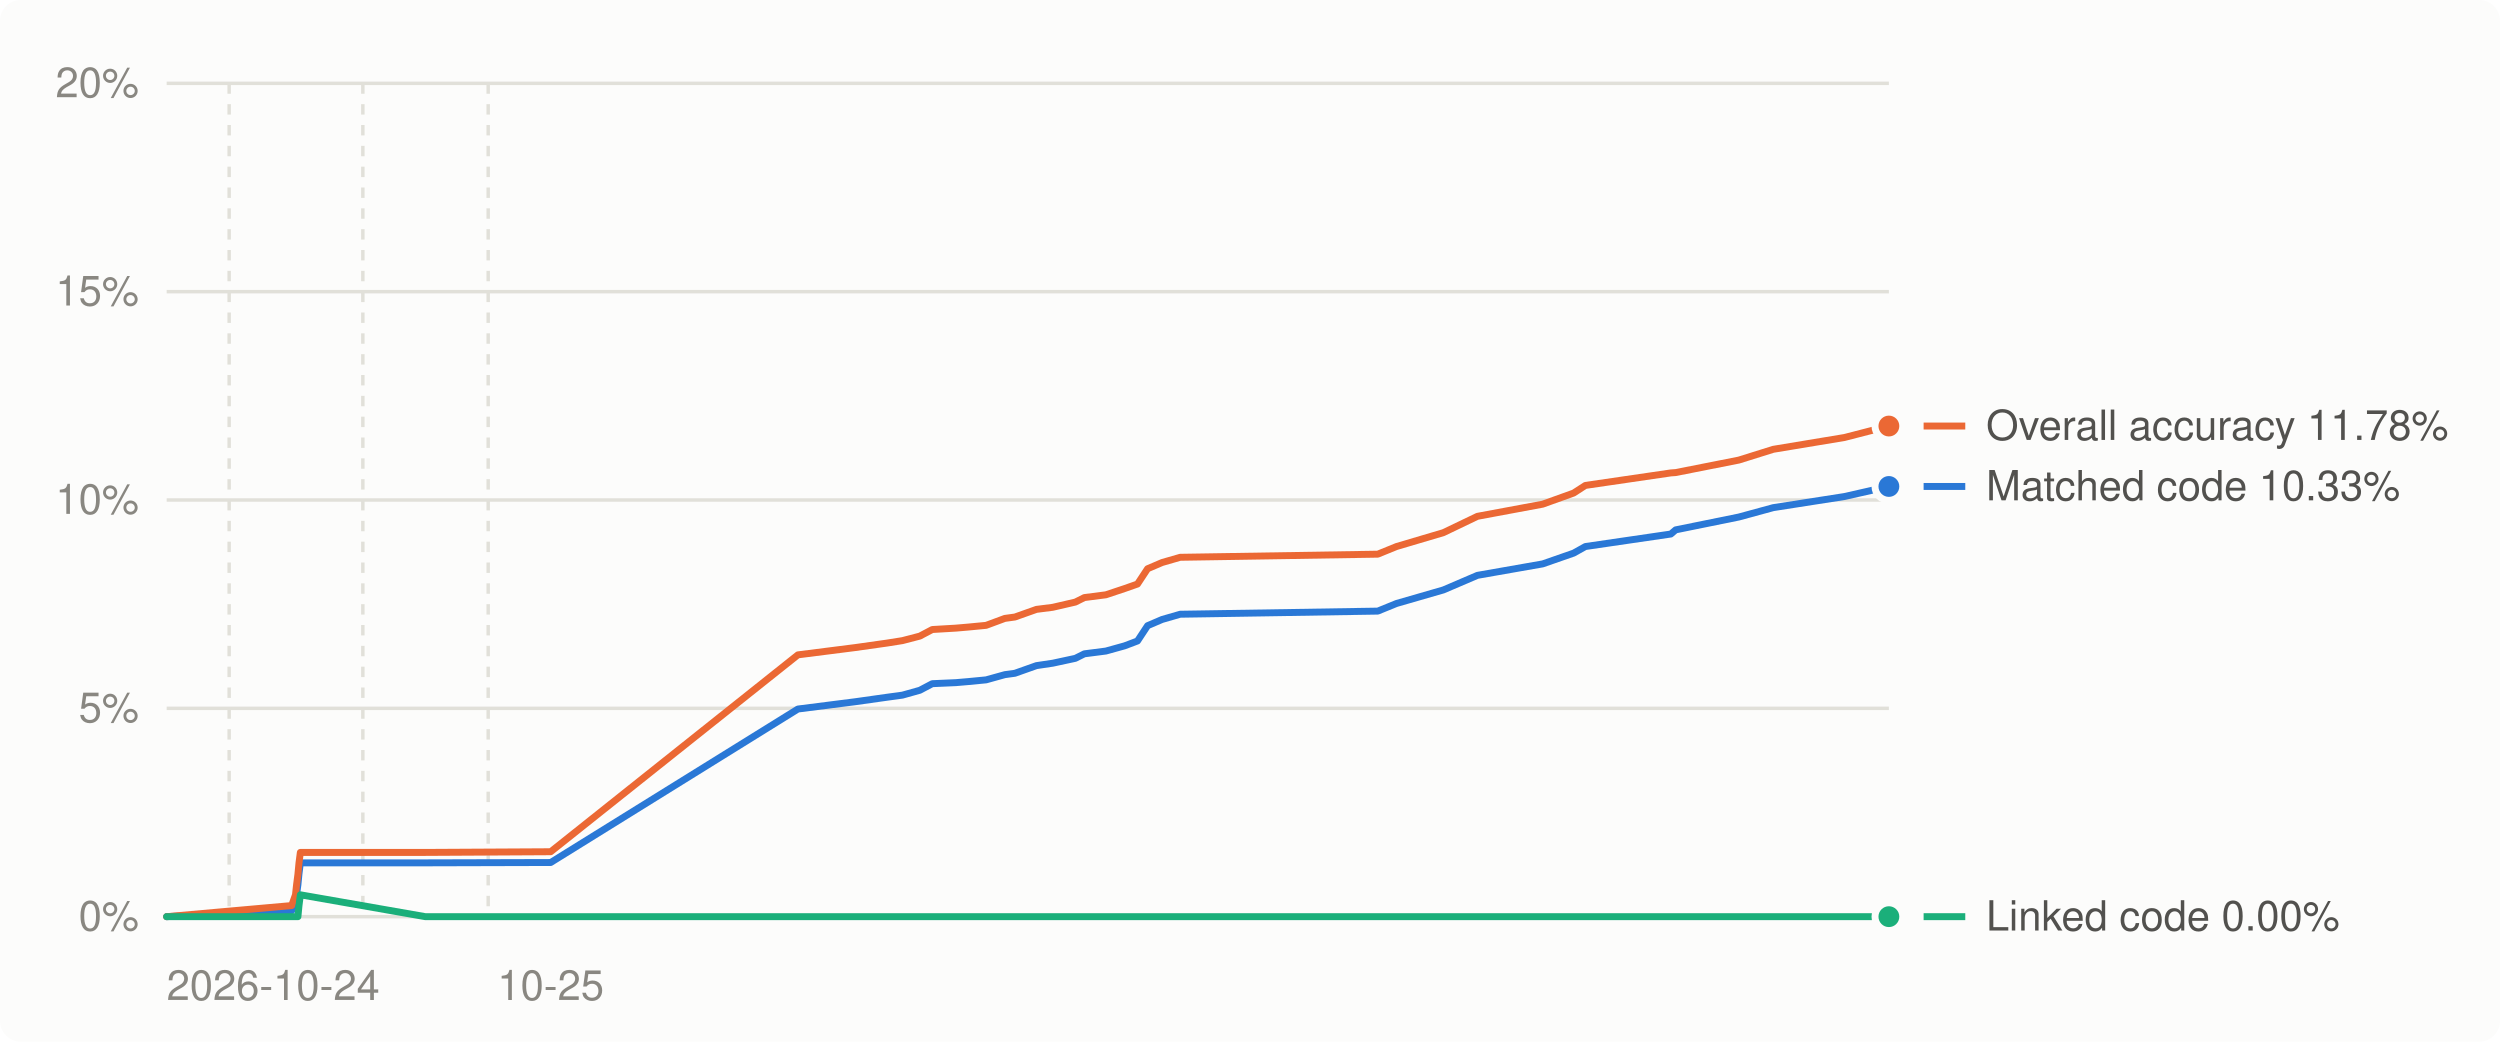
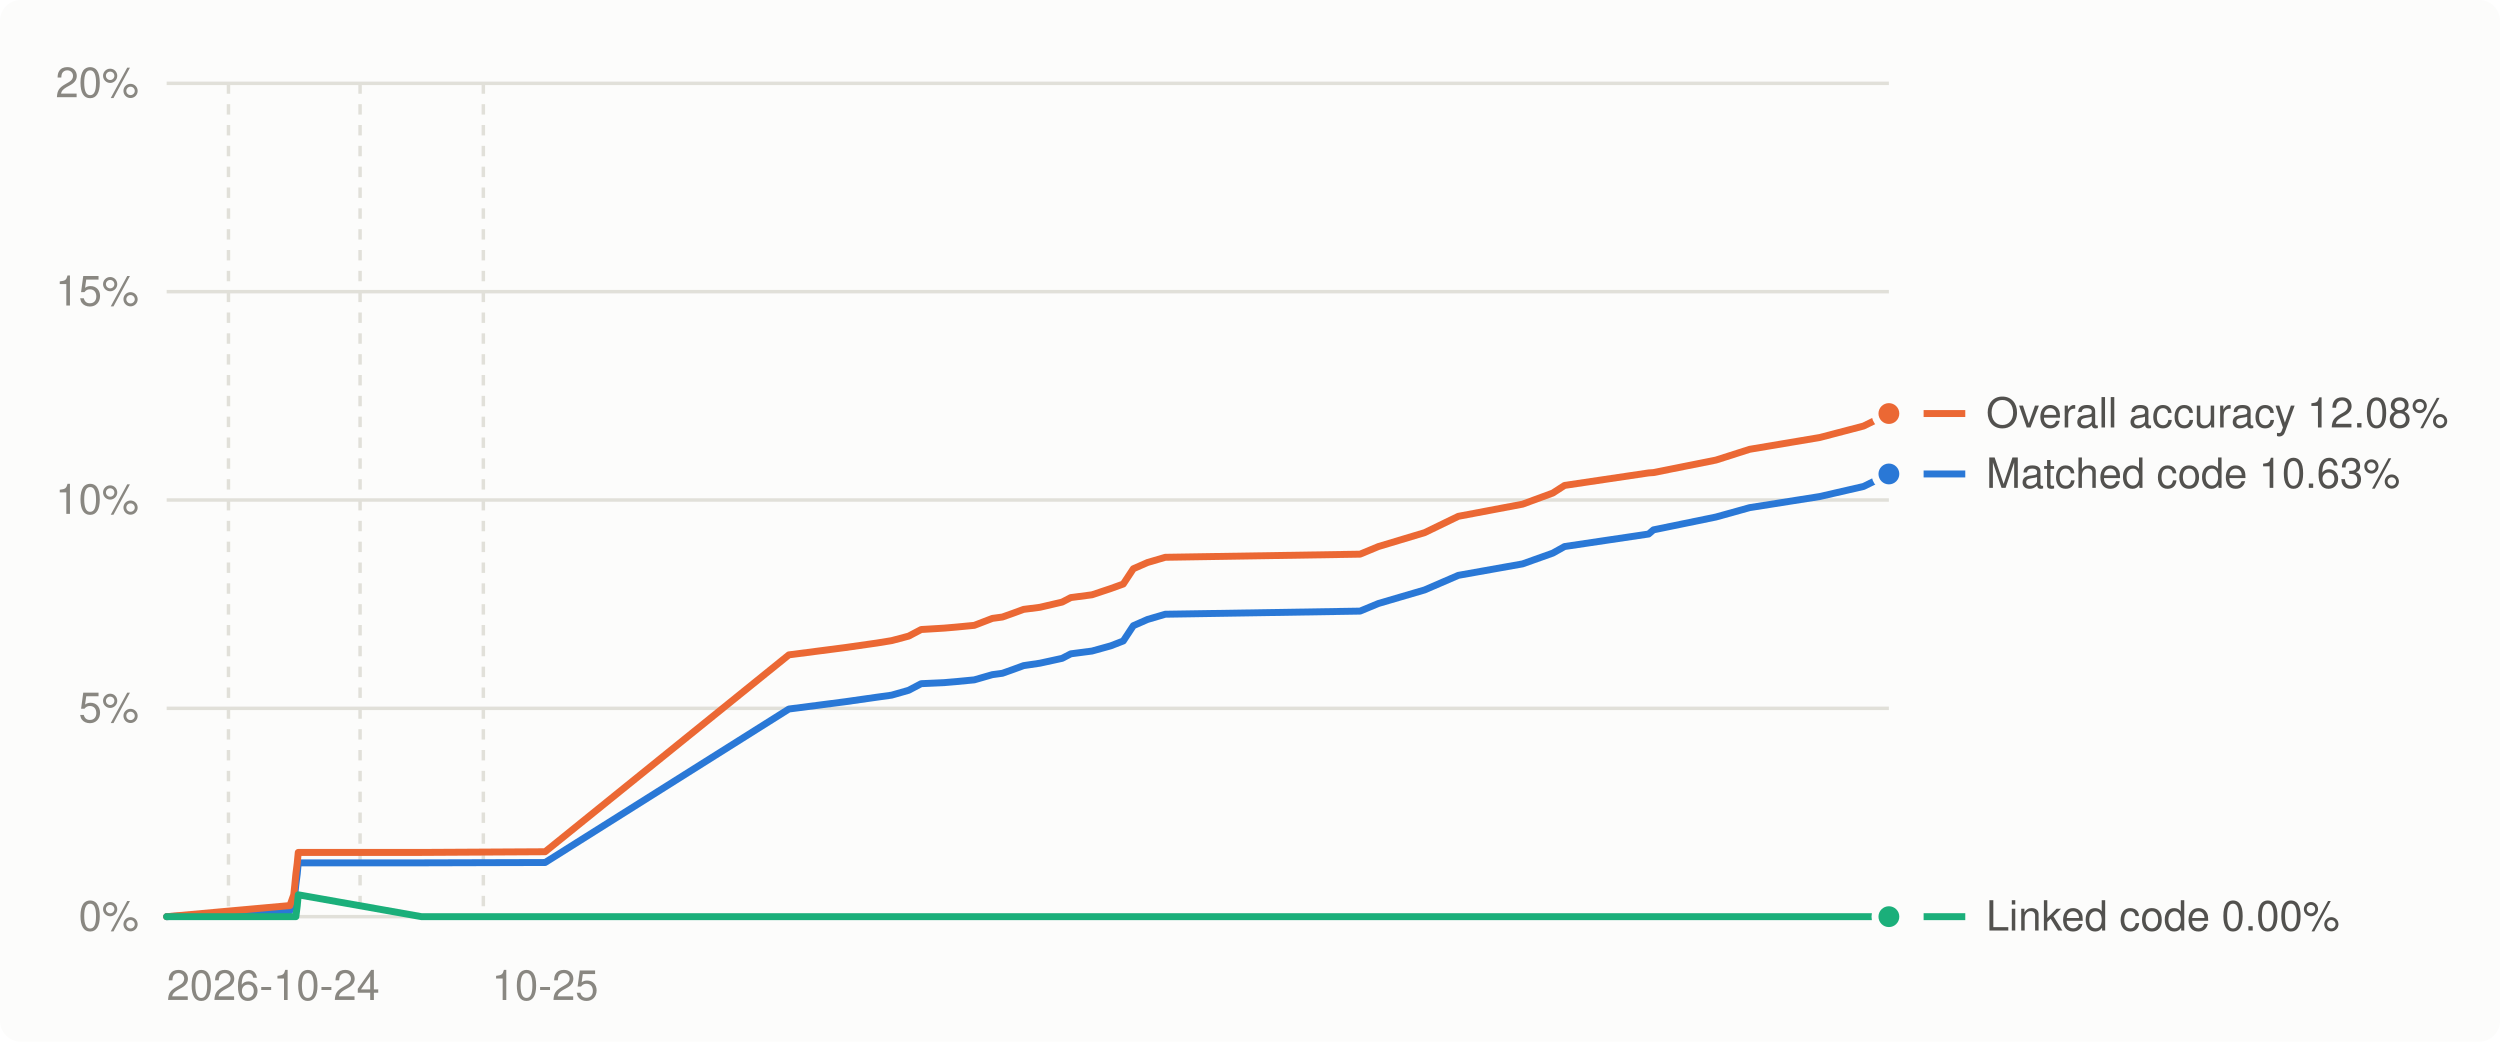
<svg xmlns="http://www.w3.org/2000/svg" viewBox="0 0 720 300" width="720" height="300" role="img" aria-label="Decompilation progress over time (USA)">
  <style>
.bg{fill:#fcfcfb}.grid{stroke:#e1e0d9}.muted{fill:#898781}.lbl{fill:#52514e}.ln0{stroke:#2a78d6}.dot0{fill:#2a78d6;stroke:#fcfcfb}.ln1{stroke:#eb6834}.dot1{fill:#eb6834;stroke:#fcfcfb}.ln2{stroke:#1baf7a}.dot2{fill:#1baf7a;stroke:#fcfcfb}
@media (prefers-color-scheme: dark){.bg{fill:#1a1a19}.grid{stroke:#2c2c2a}.muted{fill:#898781}.lbl{fill:#c3c2b7}.ln0{stroke:#3987e5}.dot0{fill:#3987e5;stroke:#1a1a19}.ln1{stroke:#d95926}.dot1{fill:#d95926;stroke:#1a1a19}.ln2{stroke:#199e70}.dot2{fill:#199e70;stroke:#1a1a19}}
text{font:12px -apple-system,BlinkMacSystemFont,'Segoe UI',Helvetica,Arial,sans-serif}
</style>
  <rect class="bg" width="720" height="300" rx="6" />
  <line x1="48" x2="544" y1="264.0" y2="264.0" class="grid" stroke-width="1" />
  <text x="40" y="268.0" class="muted" text-anchor="end">0%</text>
  <line x1="48" x2="544" y1="204.0" y2="204.0" class="grid" stroke-width="1" />
  <text x="40" y="208.0" class="muted" text-anchor="end">5%</text>
  <line x1="48" x2="544" y1="144.0" y2="144.0" class="grid" stroke-width="1" />
  <text x="40" y="148.0" class="muted" text-anchor="end">10%</text>
  <line x1="48" x2="544" y1="84.0" y2="84.0" class="grid" stroke-width="1" />
  <text x="40" y="88.0" class="muted" text-anchor="end">15%</text>
  <line x1="48" x2="544" y1="24.0" y2="24.0" class="grid" stroke-width="1" />
  <text x="40" y="28.0" class="muted" text-anchor="end">20%</text>
-   <line x1="66.0" x2="66.0" y1="24" y2="264" class="grid" stroke-width="1" stroke-dasharray="3 3" />
-   <line x1="104.5" x2="104.5" y1="24" y2="264" class="grid" stroke-width="1" stroke-dasharray="3 3" />
-   <line x1="140.6" x2="140.6" y1="24" y2="264" class="grid" stroke-width="1" stroke-dasharray="3 3" />
+   <line x1="65.8" x2="65.8" y1="24" y2="264" class="grid" stroke-width="1" stroke-dasharray="3 3" />
+   <line x1="103.7" x2="103.7" y1="24" y2="264" class="grid" stroke-width="1" stroke-dasharray="3 3" />
+   <line x1="139.2" x2="139.2" y1="24" y2="264" class="grid" stroke-width="1" stroke-dasharray="3 3" />
  <text class="muted" x="48.0" y="288" text-anchor="start">2026-10-24</text>
-   <text class="muted" x="158.6" y="288" text-anchor="middle">10-25</text>
-   <polyline points="48.0,264.0 84.0,262.3 85.1,259.6 85.4,257.7 85.8,254.8 86.1,251.7 86.5,248.5 122.5,248.5 158.6,248.4 229.8,204.2 246.3,202.1 255.5,200.8 259.9,200.2 264.9,198.8 268.5,196.9 275.3,196.6 278.8,196.3 284.0,195.8 289.4,194.3 292.3,193.9 295.4,192.8 298.5,191.7 303.2,191.0 309.7,189.6 312.3,188.3 318.5,187.5 323.9,186.0 327.6,184.6 330.5,180.2 334.7,178.4 339.9,176.9 396.8,176.0 402.2,173.8 415.7,169.9 425.5,165.7 444.3,162.4 453.2,159.3 456.6,157.4 481.2,153.8 482.6,152.6 500.8,148.9 510.7,146.2 531.2,143.0 544.0,140.1" fill="none" class="ln0" stroke-width="2" stroke-linejoin="round" stroke-linecap="round" />
-   <polyline points="48.0,264.0 84.0,260.8 85.1,257.7 85.4,254.9 85.8,251.8 86.1,248.6 86.5,245.5 122.5,245.5 158.6,245.3 229.8,188.6 246.3,186.5 255.5,185.2 259.9,184.5 264.9,183.2 268.5,181.3 275.3,180.9 278.8,180.6 284.0,180.1 289.4,178.1 292.3,177.7 295.4,176.6 298.5,175.5 303.2,174.9 309.7,173.4 312.3,172.1 318.5,171.3 323.9,169.5 327.6,168.2 330.5,163.8 334.7,162.0 339.9,160.5 396.8,159.6 402.2,157.4 415.7,153.4 425.5,148.7 444.3,145.2 453.2,142.0 456.6,139.8 481.2,136.2 482.6,136.1 500.8,132.5 510.7,129.4 531.2,126.0 544.0,122.7" fill="none" class="ln1" stroke-width="2" stroke-linejoin="round" stroke-linecap="round" />
-   <polyline points="48.0,264.0 84.0,264.0 85.1,264.0 85.4,264.0 85.8,264.0 86.1,260.9 86.5,257.7 122.5,264.0 158.6,264.0 229.8,264.0 246.3,264.0 255.5,264.0 259.9,264.0 264.9,264.0 268.5,264.0 275.3,264.0 278.8,264.0 284.0,264.0 289.4,264.0 292.3,264.0 295.4,264.0 298.5,264.0 303.2,264.0 309.7,264.0 312.3,264.0 318.5,264.0 323.9,264.0 327.6,264.0 330.5,264.0 334.7,264.0 339.9,264.0 396.8,264.0 402.2,264.0 415.7,264.0 425.5,264.0 444.3,264.0 453.2,264.0 456.6,264.0 481.2,264.0 482.6,264.0 500.8,264.0 510.7,264.0 531.2,264.0 544.0,264.0" fill="none" class="ln2" stroke-width="2" stroke-linejoin="round" stroke-linecap="round" />
-   <circle cx="544.0" cy="140.1" r="4" class="dot0" stroke-width="2" />
-   <circle cx="544.0" cy="122.7" r="4" class="dot1" stroke-width="2" />
+   <text class="muted" x="157.0" y="288" text-anchor="middle">10-25</text>
+   <polyline points="48.0,264.0 83.5,262.3 84.6,259.6 84.9,257.7 85.2,254.8 85.6,251.7 85.9,248.5 121.4,248.5 157.0,248.4 227.2,204.2 243.4,202.1 252.5,200.8 256.8,200.2 261.7,198.8 265.3,196.9 271.9,196.6 275.4,196.3 280.6,195.8 285.8,194.3 288.7,193.9 291.8,192.8 294.8,191.7 299.5,191.0 305.9,189.6 308.4,188.3 314.5,187.5 319.9,186.0 323.5,184.6 326.4,180.2 330.5,178.4 335.6,176.9 391.7,176.0 397.0,173.8 410.3,169.9 420.0,165.7 438.5,162.4 447.2,159.3 450.6,157.4 474.8,153.8 476.2,152.6 494.2,148.9 503.9,146.2 524.1,143.0 536.7,140.1 544.0,136.5" fill="none" class="ln0" stroke-width="2" stroke-linejoin="round" stroke-linecap="round" />
+   <polyline points="48.0,264.0 83.5,260.8 84.6,257.7 84.9,254.9 85.2,251.8 85.6,248.6 85.9,245.5 121.4,245.5 157.0,245.3 227.2,188.6 243.4,186.5 252.5,185.2 256.8,184.5 261.7,183.2 265.3,181.3 271.9,180.9 275.4,180.6 280.6,180.1 285.8,178.1 288.7,177.7 291.8,176.6 294.8,175.5 299.5,174.9 305.9,173.4 308.4,172.1 314.5,171.3 319.9,169.5 323.5,168.2 326.4,163.8 330.5,162.0 335.6,160.5 391.7,159.6 397.0,157.4 410.3,153.4 420.0,148.7 438.5,145.2 447.2,142.0 450.6,139.8 474.8,136.2 476.2,136.1 494.2,132.5 503.9,129.4 524.1,126.0 536.7,122.7 544.0,119.1" fill="none" class="ln1" stroke-width="2" stroke-linejoin="round" stroke-linecap="round" />
+   <polyline points="48.0,264.0 83.5,264.0 84.6,264.0 84.9,264.0 85.2,264.0 85.6,260.9 85.9,257.7 121.4,264.0 157.0,264.0 227.2,264.0 243.4,264.0 252.5,264.0 256.8,264.0 261.7,264.0 265.3,264.0 271.9,264.0 275.4,264.0 280.6,264.0 285.8,264.0 288.7,264.0 291.8,264.0 294.8,264.0 299.5,264.0 305.9,264.0 308.4,264.0 314.5,264.0 319.9,264.0 323.5,264.0 326.4,264.0 330.5,264.0 335.6,264.0 391.7,264.0 397.0,264.0 410.3,264.0 420.0,264.0 438.5,264.0 447.2,264.0 450.6,264.0 474.8,264.0 476.2,264.0 494.2,264.0 503.9,264.0 524.1,264.0 536.7,264.0 544.0,264.0" fill="none" class="ln2" stroke-width="2" stroke-linejoin="round" stroke-linecap="round" />
+   <circle cx="544.0" cy="136.5" r="4" class="dot0" stroke-width="2" />
+   <circle cx="544.0" cy="119.1" r="4" class="dot1" stroke-width="2" />
  <circle cx="544.0" cy="264.0" r="4" class="dot2" stroke-width="2" />
  <line x1="554" x2="566" y1="264.0" y2="264.0" class="ln2" stroke-width="2" />
  <text class="lbl" x="572" y="268.0">Linked code 0.00%</text>
-   <line x1="554" x2="566" y1="140.1" y2="140.1" class="ln0" stroke-width="2" />
-   <text class="lbl" x="572" y="144.1">Matched code 10.33%</text>
-   <line x1="554" x2="566" y1="122.7" y2="122.7" class="ln1" stroke-width="2" />
-   <text class="lbl" x="572" y="126.7">Overall accuracy 11.78%</text>
+   <line x1="554" x2="566" y1="136.5" y2="136.5" class="ln0" stroke-width="2" />
+   <text class="lbl" x="572" y="140.5">Matched code 10.63%</text>
+   <line x1="554" x2="566" y1="119.1" y2="119.1" class="ln1" stroke-width="2" />
+   <text class="lbl" x="572" y="123.1">Overall accuracy 12.08%</text>
</svg>
